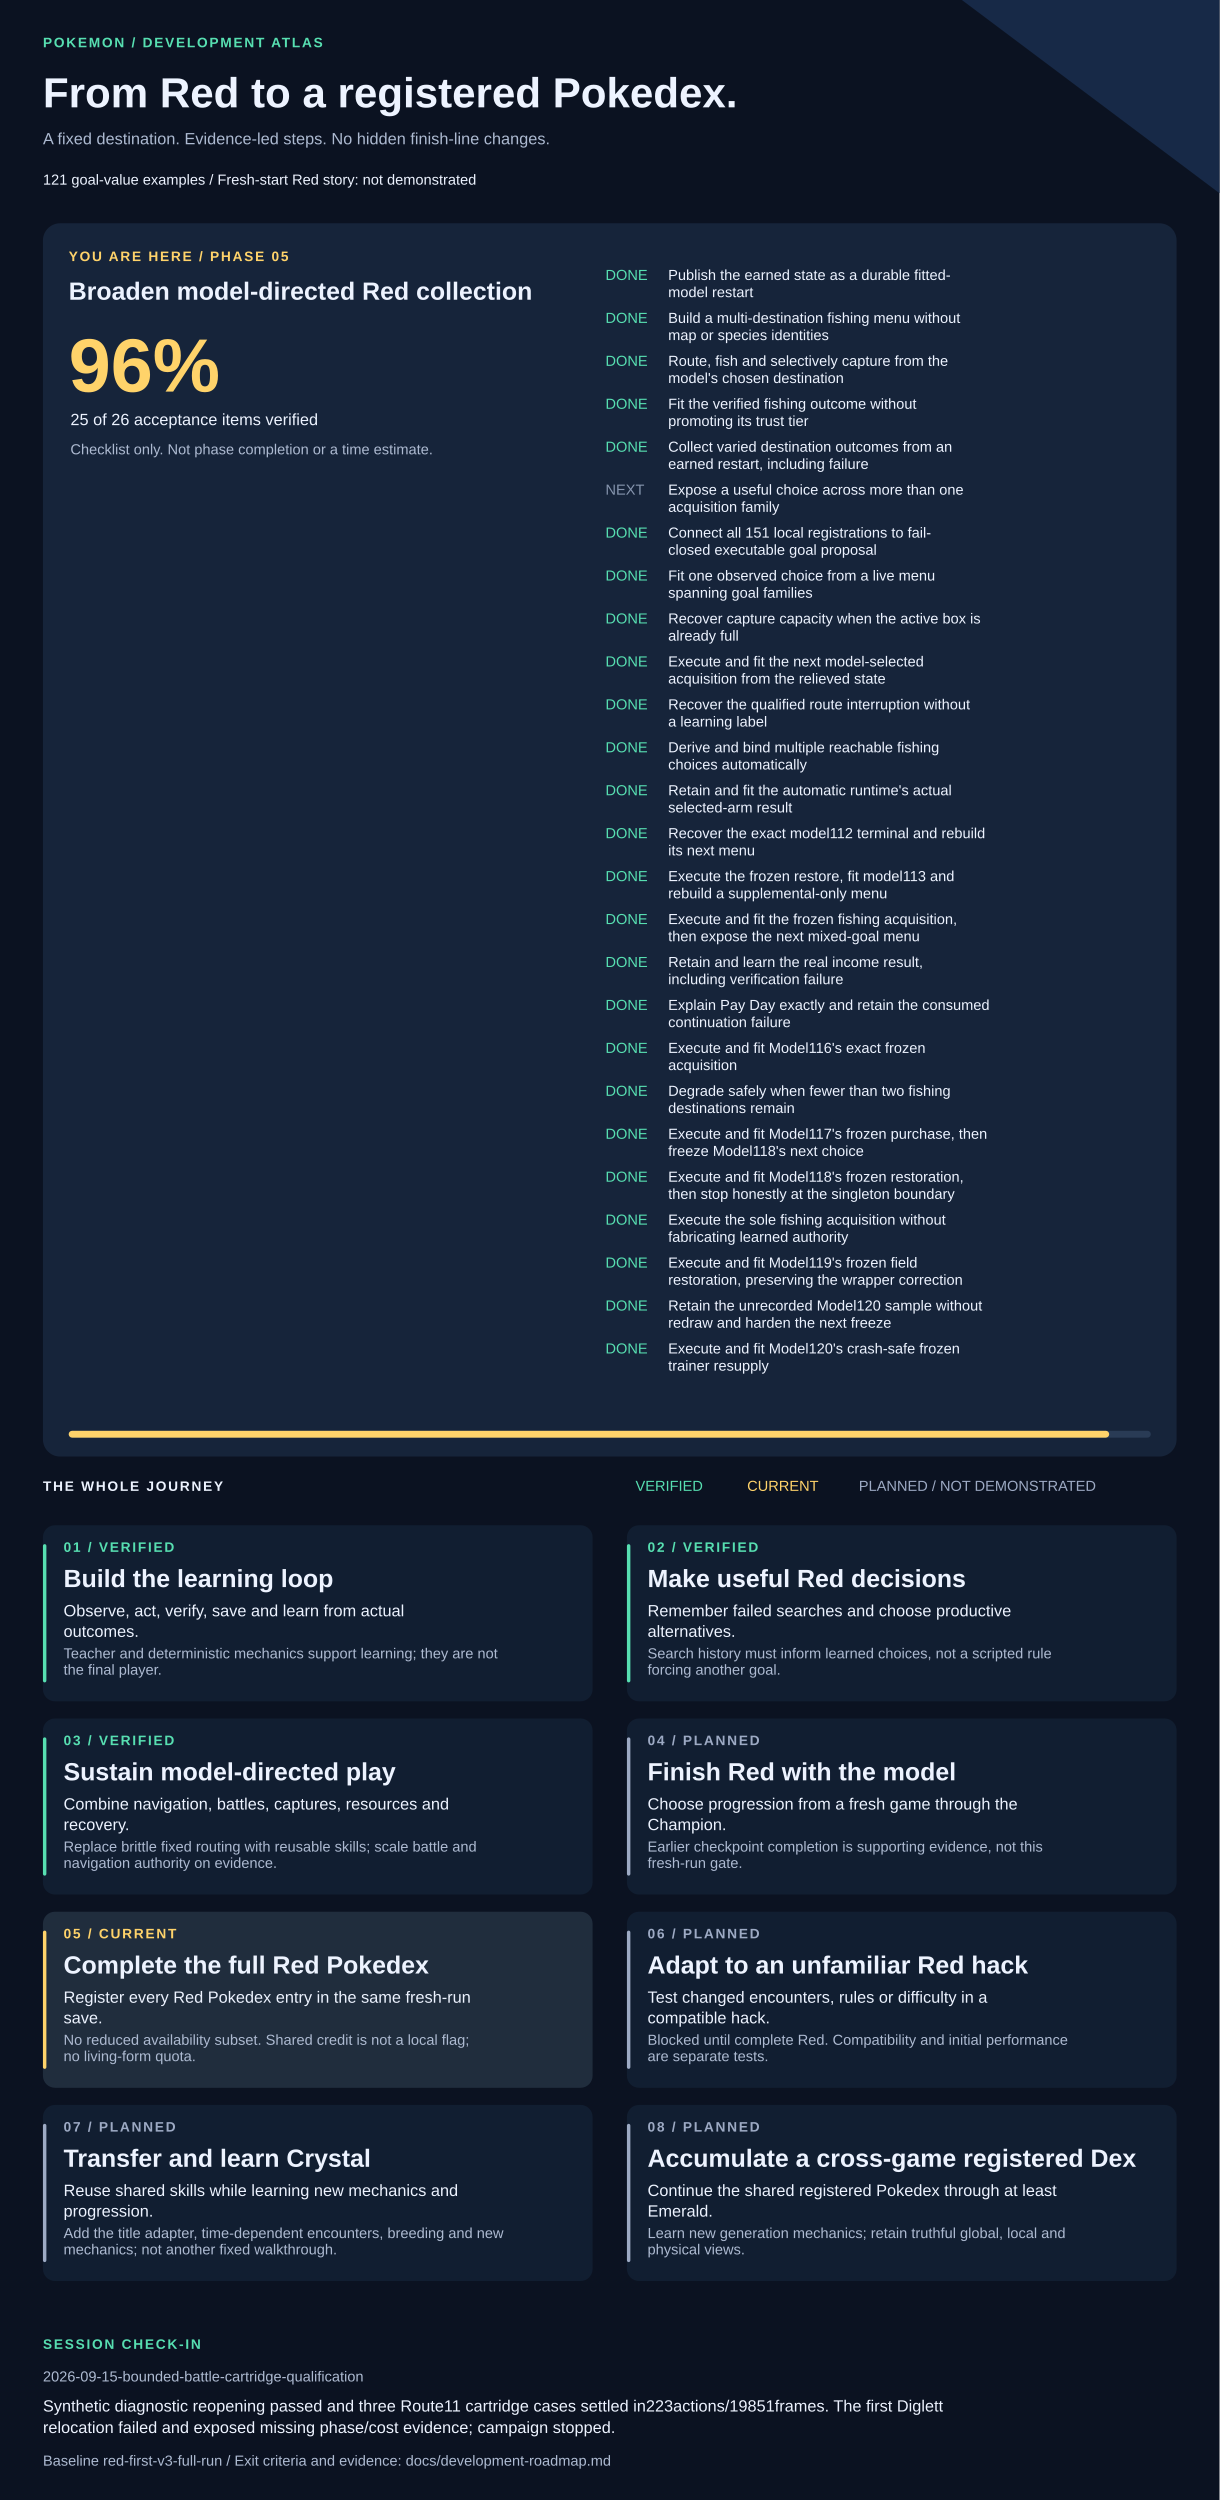
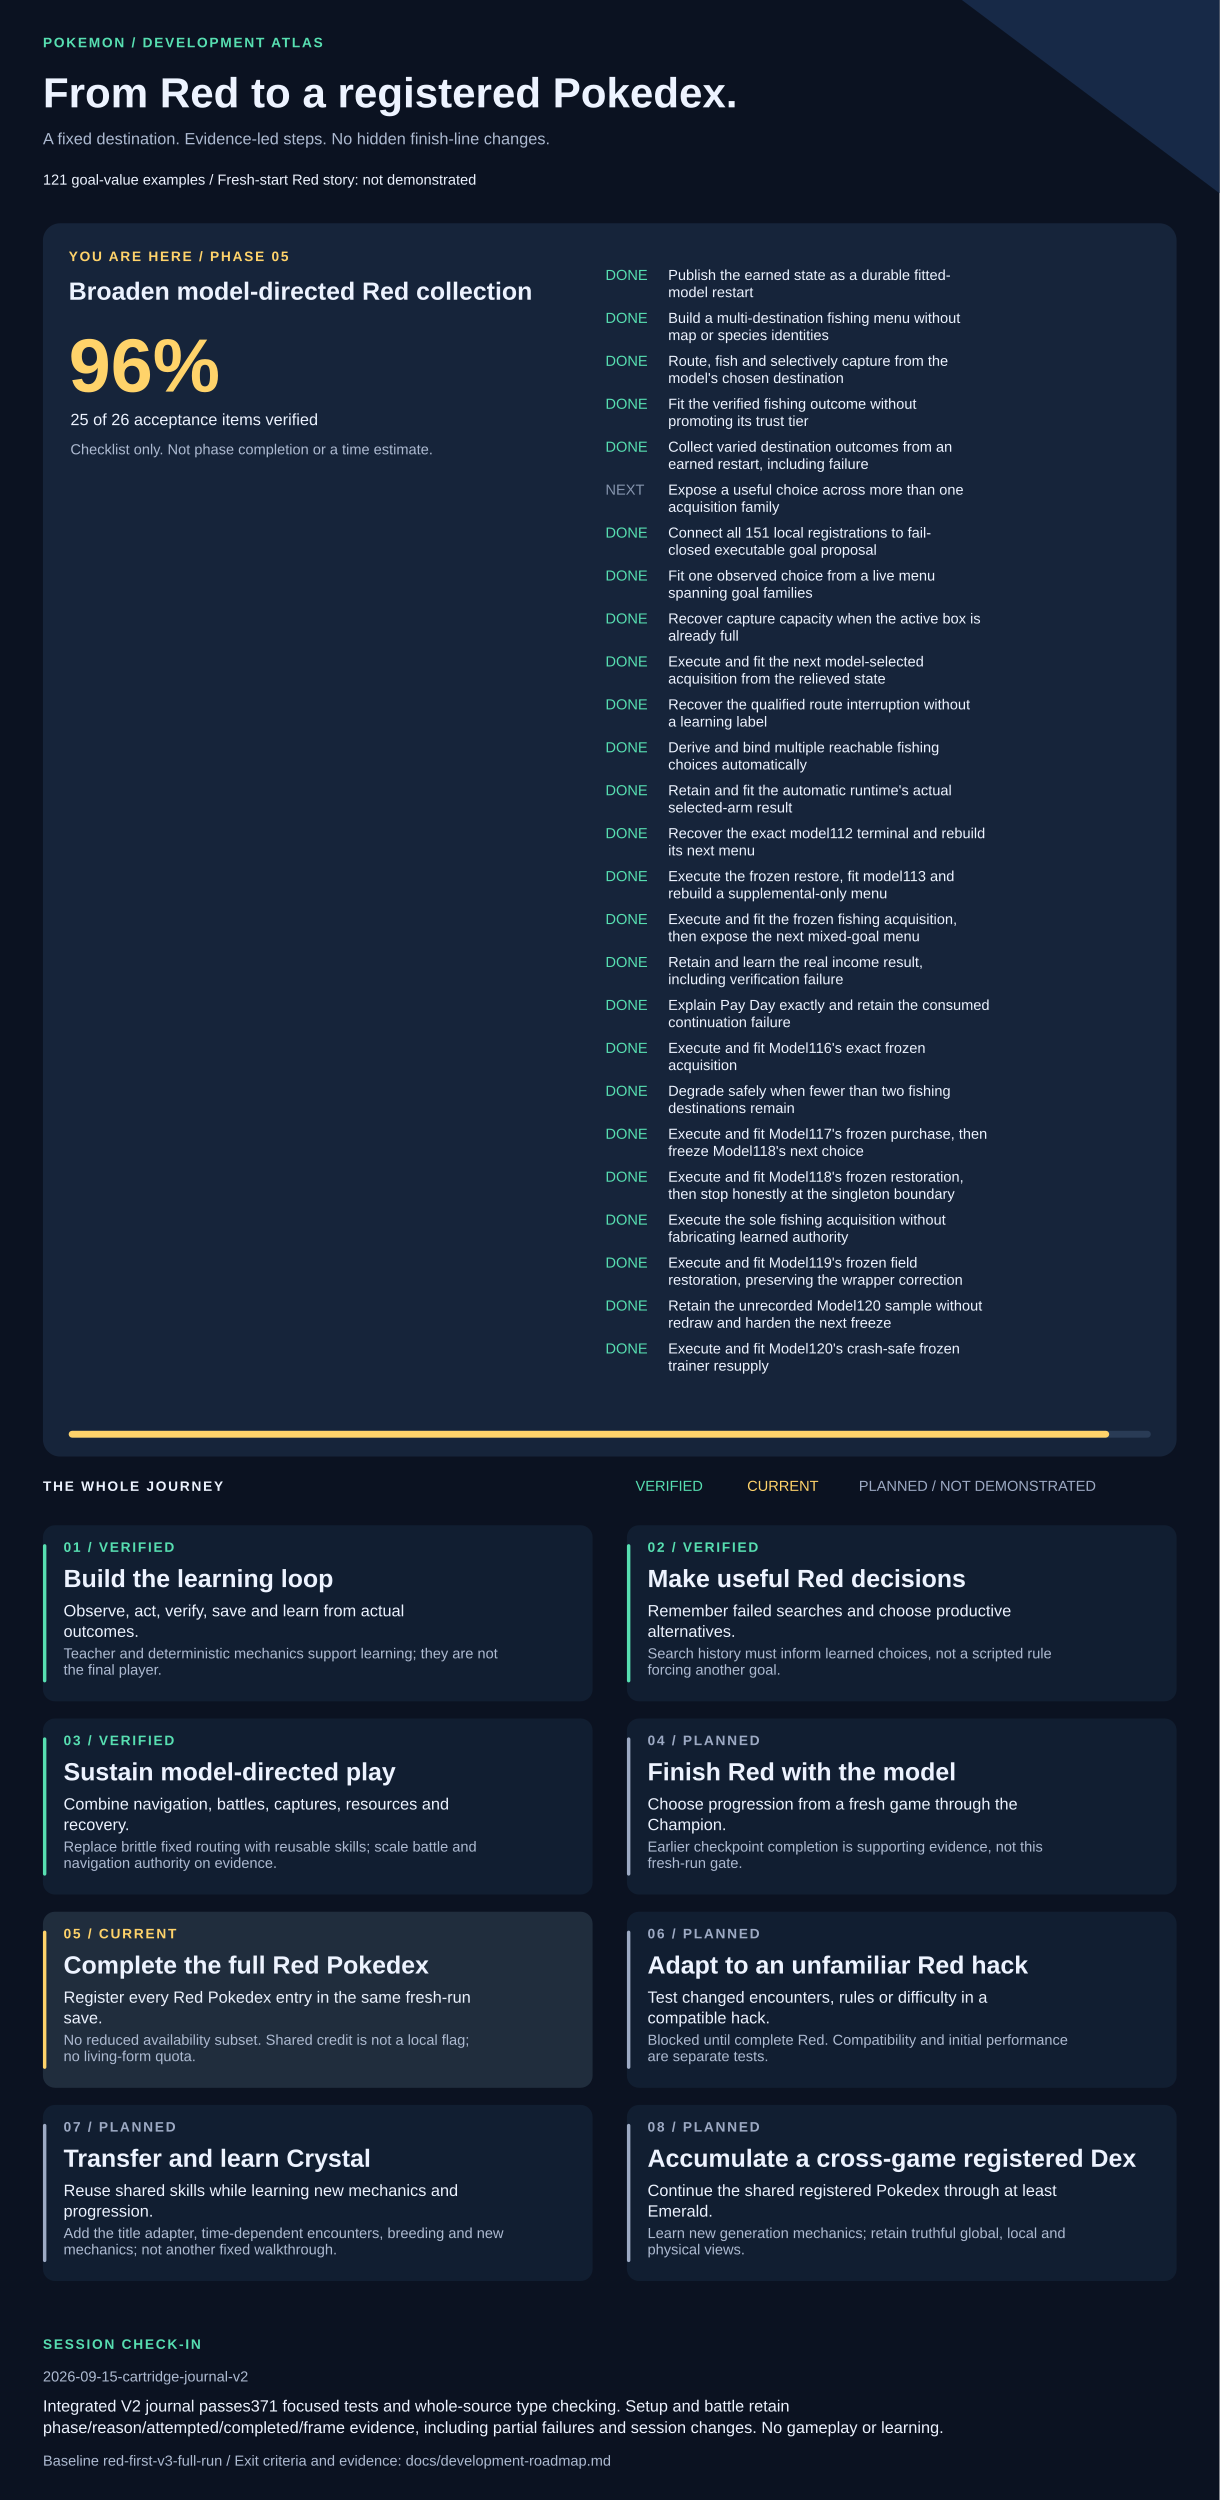
<svg xmlns="http://www.w3.org/2000/svg" width="1420" height="2911" viewBox="0 0 1420 2911" role="img" aria-labelledby="title description">
  <style>text{font-family:Arial,Helvetica,sans-serif;fill:#edf3ff}.muted{fill:#adbad1}.eyebrow{font-size:16px;letter-spacing:2px;font-weight:bold}.heading{font-size:29px;font-weight:bold}.body{font-size:19px}.small{font-size:17px}</style>
  <rect width="1420" height="2911" fill="#0b1221" />
  <path d="M1120 0H1420V225Z" fill="#172947" />
  <text x="50" y="55" class="eyebrow" style="fill:#57dfb1">POKEMON / DEVELOPMENT ATLAS</text>
  <text x="50" y="125" style="font-size:49px;font-weight:bold">From Red to a registered Pokedex.</text>
  <text x="50" y="168" class="body muted">A fixed destination. Evidence-led steps. No hidden finish-line changes.</text>
  <text x="50" y="215" class="small">121 goal-value examples  /  Fresh-start Red story: not demonstrated</text>
  <rect x="50" y="260" width="1320" height="1436" rx="20" fill="#16243a" />
  <text x="80" y="304" class="eyebrow" style="fill:#ffd36a">YOU ARE HERE / PHASE 05</text>
  <text x="80" y="349" class="heading">Broaden model-directed Red collection</text>
  <text x="80" y="456" style="font-size:88px;font-weight:bold;fill:#ffd36a">96%</text>
  <text x="82" y="495" class="body">25 of 26 acceptance items verified</text>
  <text x="82" y="529" class="small muted">Checklist only. Not phase completion or a time estimate.</text>
  <text x="705" y="326" class="small" style="fill:#57dfb1">DONE</text>
  <text x="778" y="326" class="small">Publish the earned state as a durable fitted-</text>
  <text x="778" y="346" class="small">model restart</text>
  <text x="705" y="376" class="small" style="fill:#57dfb1">DONE</text>
  <text x="778" y="376" class="small">Build a multi-destination fishing menu without</text>
  <text x="778" y="396" class="small">map or species identities</text>
  <text x="705" y="426" class="small" style="fill:#57dfb1">DONE</text>
  <text x="778" y="426" class="small">Route, fish and selectively capture from the</text>
  <text x="778" y="446" class="small">model's chosen destination</text>
  <text x="705" y="476" class="small" style="fill:#57dfb1">DONE</text>
  <text x="778" y="476" class="small">Fit the verified fishing outcome without</text>
  <text x="778" y="496" class="small">promoting its trust tier</text>
  <text x="705" y="526" class="small" style="fill:#57dfb1">DONE</text>
  <text x="778" y="526" class="small">Collect varied destination outcomes from an</text>
  <text x="778" y="546" class="small">earned restart, including failure</text>
  <text x="705" y="576" class="small" style="fill:#8594ad">NEXT</text>
  <text x="778" y="576" class="small">Expose a useful choice across more than one</text>
  <text x="778" y="596" class="small">acquisition family</text>
  <text x="705" y="626" class="small" style="fill:#57dfb1">DONE</text>
  <text x="778" y="626" class="small">Connect all 151 local registrations to fail-</text>
  <text x="778" y="646" class="small">closed executable goal proposal</text>
  <text x="705" y="676" class="small" style="fill:#57dfb1">DONE</text>
  <text x="778" y="676" class="small">Fit one observed choice from a live menu</text>
  <text x="778" y="696" class="small">spanning goal families</text>
  <text x="705" y="726" class="small" style="fill:#57dfb1">DONE</text>
  <text x="778" y="726" class="small">Recover capture capacity when the active box is</text>
  <text x="778" y="746" class="small">already full</text>
  <text x="705" y="776" class="small" style="fill:#57dfb1">DONE</text>
  <text x="778" y="776" class="small">Execute and fit the next model-selected</text>
  <text x="778" y="796" class="small">acquisition from the relieved state</text>
  <text x="705" y="826" class="small" style="fill:#57dfb1">DONE</text>
  <text x="778" y="826" class="small">Recover the qualified route interruption without</text>
  <text x="778" y="846" class="small">a learning label</text>
  <text x="705" y="876" class="small" style="fill:#57dfb1">DONE</text>
  <text x="778" y="876" class="small">Derive and bind multiple reachable fishing</text>
  <text x="778" y="896" class="small">choices automatically</text>
  <text x="705" y="926" class="small" style="fill:#57dfb1">DONE</text>
  <text x="778" y="926" class="small">Retain and fit the automatic runtime's actual</text>
  <text x="778" y="946" class="small">selected-arm result</text>
  <text x="705" y="976" class="small" style="fill:#57dfb1">DONE</text>
  <text x="778" y="976" class="small">Recover the exact model112 terminal and rebuild</text>
  <text x="778" y="996" class="small">its next menu</text>
  <text x="705" y="1026" class="small" style="fill:#57dfb1">DONE</text>
  <text x="778" y="1026" class="small">Execute the frozen restore, fit model113 and</text>
  <text x="778" y="1046" class="small">rebuild a supplemental-only menu</text>
  <text x="705" y="1076" class="small" style="fill:#57dfb1">DONE</text>
  <text x="778" y="1076" class="small">Execute and fit the frozen fishing acquisition,</text>
  <text x="778" y="1096" class="small">then expose the next mixed-goal menu</text>
  <text x="705" y="1126" class="small" style="fill:#57dfb1">DONE</text>
  <text x="778" y="1126" class="small">Retain and learn the real income result,</text>
  <text x="778" y="1146" class="small">including verification failure</text>
  <text x="705" y="1176" class="small" style="fill:#57dfb1">DONE</text>
  <text x="778" y="1176" class="small">Explain Pay Day exactly and retain the consumed</text>
  <text x="778" y="1196" class="small">continuation failure</text>
  <text x="705" y="1226" class="small" style="fill:#57dfb1">DONE</text>
  <text x="778" y="1226" class="small">Execute and fit Model116's exact frozen</text>
  <text x="778" y="1246" class="small">acquisition</text>
  <text x="705" y="1276" class="small" style="fill:#57dfb1">DONE</text>
  <text x="778" y="1276" class="small">Degrade safely when fewer than two fishing</text>
  <text x="778" y="1296" class="small">destinations remain</text>
  <text x="705" y="1326" class="small" style="fill:#57dfb1">DONE</text>
  <text x="778" y="1326" class="small">Execute and fit Model117's frozen purchase, then</text>
  <text x="778" y="1346" class="small">freeze Model118's next choice</text>
  <text x="705" y="1376" class="small" style="fill:#57dfb1">DONE</text>
  <text x="778" y="1376" class="small">Execute and fit Model118's frozen restoration,</text>
  <text x="778" y="1396" class="small">then stop honestly at the singleton boundary</text>
  <text x="705" y="1426" class="small" style="fill:#57dfb1">DONE</text>
  <text x="778" y="1426" class="small">Execute the sole fishing acquisition without</text>
  <text x="778" y="1446" class="small">fabricating learned authority</text>
  <text x="705" y="1476" class="small" style="fill:#57dfb1">DONE</text>
  <text x="778" y="1476" class="small">Execute and fit Model119's frozen field</text>
  <text x="778" y="1496" class="small">restoration, preserving the wrapper correction</text>
  <text x="705" y="1526" class="small" style="fill:#57dfb1">DONE</text>
  <text x="778" y="1526" class="small">Retain the unrecorded Model120 sample without</text>
  <text x="778" y="1546" class="small">redraw and harden the next freeze</text>
  <text x="705" y="1576" class="small" style="fill:#57dfb1">DONE</text>
  <text x="778" y="1576" class="small">Execute and fit Model120's crash-safe frozen</text>
  <text x="778" y="1596" class="small">trainer resupply</text>
  <rect x="80" y="1666" width="1260" height="8" rx="4" fill="#293b55" />
  <rect x="80" y="1666" width="1211.54" height="8" rx="4" fill="#ffd36a" />
  <text x="50" y="1736" class="eyebrow">THE WHOLE JOURNEY</text>
  <text x="740" y="1736" class="small" style="fill:#57dfb1">VERIFIED</text>
  <text x="870" y="1736" class="small" style="fill:#ffd36a">CURRENT</text>
  <text x="1000" y="1736" class="small" style="fill:#9daac4">PLANNED / NOT DEMONSTRATED</text>
  <rect x="50" y="1776" width="640" height="205" rx="14" fill="#111e31" />
  <rect x="50" y="1798" width="4" height="161" rx="2" fill="#57dfb1" />
  <text x="74" y="1807" class="eyebrow" style="fill:#57dfb1">01 / VERIFIED</text>
  <text x="74" y="1848" class="heading">Build the learning loop</text>
  <text x="74" y="1882" class="body">Observe, act, verify, save and learn from actual</text>
  <text x="74" y="1906" class="body">outcomes.</text>
  <text x="74" y="1931" class="small muted">Teacher and deterministic mechanics support learning; they are not</text>
  <text x="74" y="1950" class="small muted">the final player.</text>
  <rect x="730" y="1776" width="640" height="205" rx="14" fill="#111e31" />
  <rect x="730" y="1798" width="4" height="161" rx="2" fill="#57dfb1" />
  <text x="754" y="1807" class="eyebrow" style="fill:#57dfb1">02 / VERIFIED</text>
  <text x="754" y="1848" class="heading">Make useful Red decisions</text>
  <text x="754" y="1882" class="body">Remember failed searches and choose productive</text>
  <text x="754" y="1906" class="body">alternatives.</text>
  <text x="754" y="1931" class="small muted">Search history must inform learned choices, not a scripted rule</text>
  <text x="754" y="1950" class="small muted">forcing another goal.</text>
  <rect x="50" y="2001" width="640" height="205" rx="14" fill="#111e31" />
  <rect x="50" y="2023" width="4" height="161" rx="2" fill="#57dfb1" />
  <text x="74" y="2032" class="eyebrow" style="fill:#57dfb1">03 / VERIFIED</text>
  <text x="74" y="2073" class="heading">Sustain model-directed play</text>
  <text x="74" y="2107" class="body">Combine navigation, battles, captures, resources and</text>
  <text x="74" y="2131" class="body">recovery.</text>
  <text x="74" y="2156" class="small muted">Replace brittle fixed routing with reusable skills; scale battle and</text>
  <text x="74" y="2175" class="small muted">navigation authority on evidence.</text>
  <rect x="730" y="2001" width="640" height="205" rx="14" fill="#111e31" />
  <rect x="730" y="2023" width="4" height="161" rx="2" fill="#9daac4" />
  <text x="754" y="2032" class="eyebrow" style="fill:#9daac4">04 / PLANNED</text>
  <text x="754" y="2073" class="heading">Finish Red with the model</text>
  <text x="754" y="2107" class="body">Choose progression from a fresh game through the</text>
  <text x="754" y="2131" class="body">Champion.</text>
  <text x="754" y="2156" class="small muted">Earlier checkpoint completion is supporting evidence, not this</text>
  <text x="754" y="2175" class="small muted">fresh-run gate.</text>
  <rect x="50" y="2226" width="640" height="205" rx="14" fill="#202d3d" />
  <rect x="50" y="2248" width="4" height="161" rx="2" fill="#ffd36a" />
  <text x="74" y="2257" class="eyebrow" style="fill:#ffd36a">05 / CURRENT</text>
  <text x="74" y="2298" class="heading">Complete the full Red Pokedex</text>
  <text x="74" y="2332" class="body">Register every Red Pokedex entry in the same fresh-run</text>
  <text x="74" y="2356" class="body">save.</text>
  <text x="74" y="2381" class="small muted">No reduced availability subset. Shared credit is not a local flag;</text>
  <text x="74" y="2400" class="small muted">no living-form quota.</text>
  <rect x="730" y="2226" width="640" height="205" rx="14" fill="#111e31" />
  <rect x="730" y="2248" width="4" height="161" rx="2" fill="#9daac4" />
  <text x="754" y="2257" class="eyebrow" style="fill:#9daac4">06 / PLANNED</text>
  <text x="754" y="2298" class="heading">Adapt to an unfamiliar Red hack</text>
  <text x="754" y="2332" class="body">Test changed encounters, rules or difficulty in a</text>
  <text x="754" y="2356" class="body">compatible hack.</text>
  <text x="754" y="2381" class="small muted">Blocked until complete Red. Compatibility and initial performance</text>
  <text x="754" y="2400" class="small muted">are separate tests.</text>
  <rect x="50" y="2451" width="640" height="205" rx="14" fill="#111e31" />
  <rect x="50" y="2473" width="4" height="161" rx="2" fill="#9daac4" />
  <text x="74" y="2482" class="eyebrow" style="fill:#9daac4">07 / PLANNED</text>
  <text x="74" y="2523" class="heading">Transfer and learn Crystal</text>
  <text x="74" y="2557" class="body">Reuse shared skills while learning new mechanics and</text>
  <text x="74" y="2581" class="body">progression.</text>
  <text x="74" y="2606" class="small muted">Add the title adapter, time-dependent encounters, breeding and new</text>
  <text x="74" y="2625" class="small muted">mechanics; not another fixed walkthrough.</text>
  <rect x="730" y="2451" width="640" height="205" rx="14" fill="#111e31" />
  <rect x="730" y="2473" width="4" height="161" rx="2" fill="#9daac4" />
  <text x="754" y="2482" class="eyebrow" style="fill:#9daac4">08 / PLANNED</text>
  <text x="754" y="2523" class="heading">Accumulate a cross-game registered Dex</text>
  <text x="754" y="2557" class="body">Continue the shared registered Pokedex through at least</text>
  <text x="754" y="2581" class="body">Emerald.</text>
  <text x="754" y="2606" class="small muted">Learn new generation mechanics; retain truthful global, local and</text>
  <text x="754" y="2625" class="small muted">physical views.</text>
  <text x="50" y="2735" class="eyebrow" style="fill:#57dfb1">SESSION CHECK-IN</text>
-   <text x="50" y="2773" class="small muted">2026-09-15-bounded-battle-cartridge-qualification</text>
-   <text x="50" y="2808" class="body">Synthetic diagnostic reopening passed and three Route11 cartridge cases settled in223actions/19851frames. The first Diglett</text>
-   <text x="50" y="2833" class="body">relocation failed and exposed missing phase/cost evidence; campaign stopped.</text>
+   <text x="50" y="2773" class="small muted">2026-09-15-cartridge-journal-v2</text>
+   <text x="50" y="2808" class="body">Integrated V2 journal passes371 focused tests and whole-source type checking. Setup and battle retain</text>
+   <text x="50" y="2833" class="body">phase/reason/attempted/completed/frame evidence, including partial failures and session changes. No gameplay or learning.</text>
  <text x="50" y="2871" class="small muted">Baseline red-first-v3-full-run / Exit criteria and evidence: docs/development-roadmap.md</text>
</svg>
